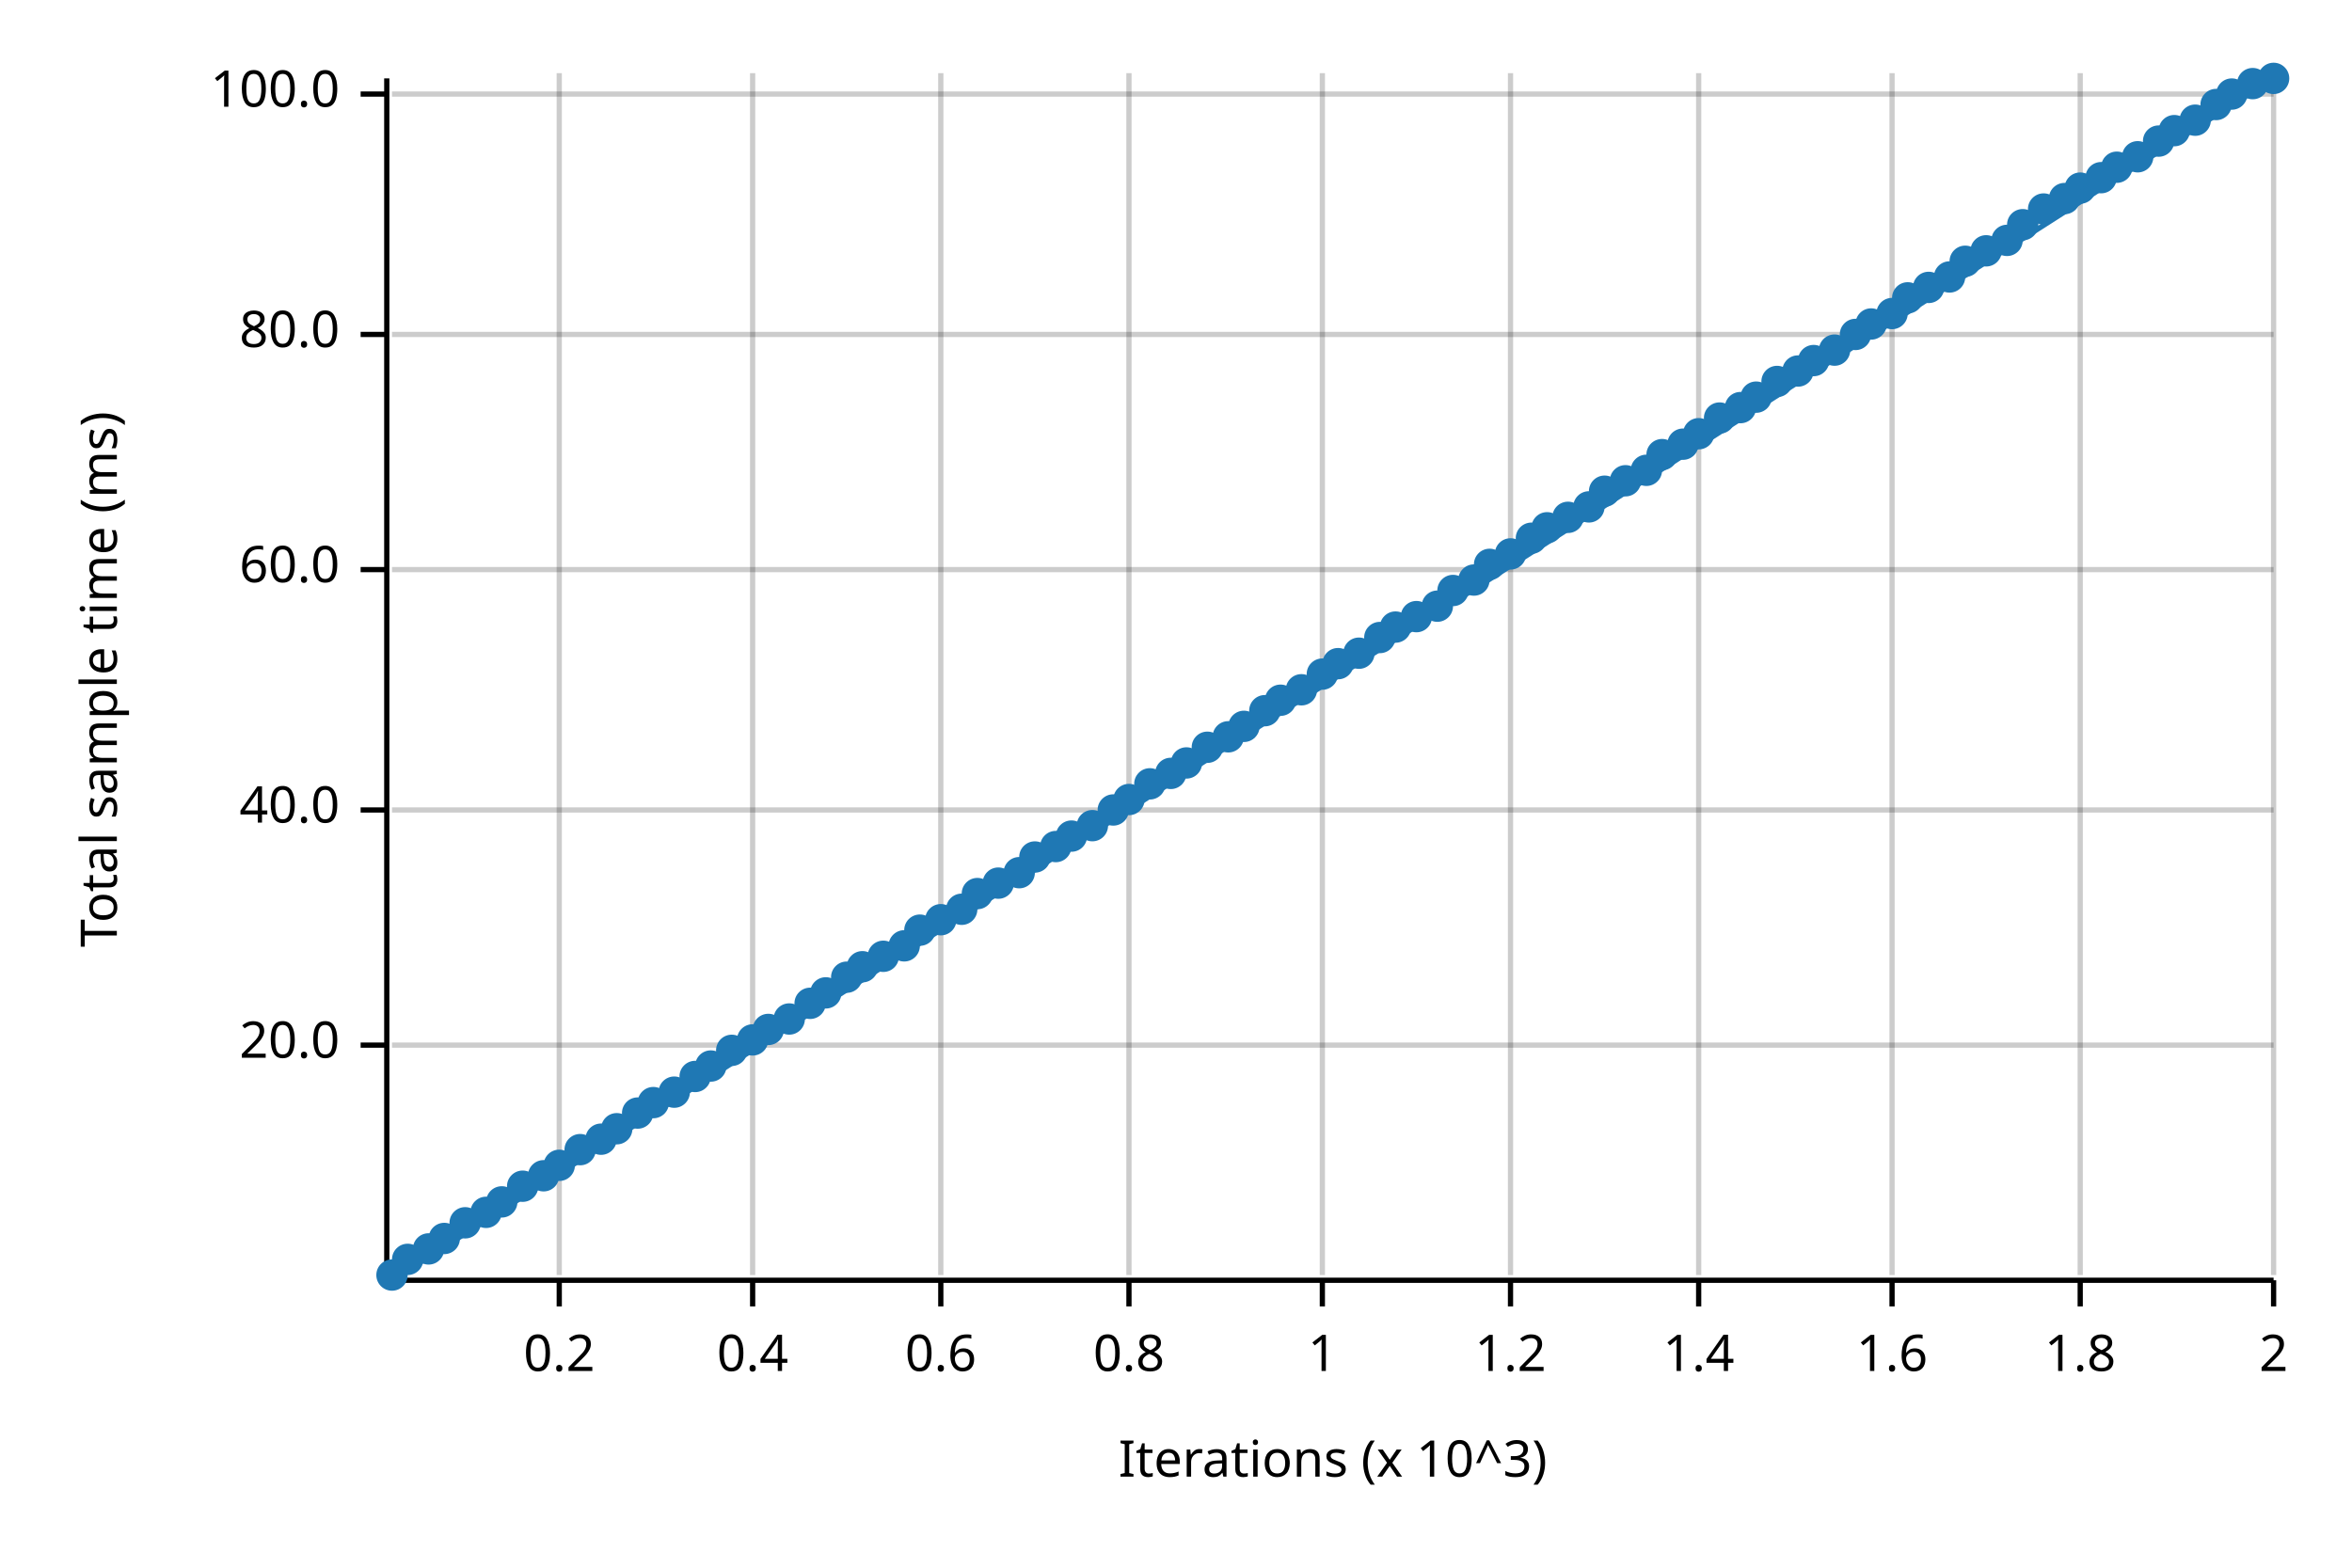
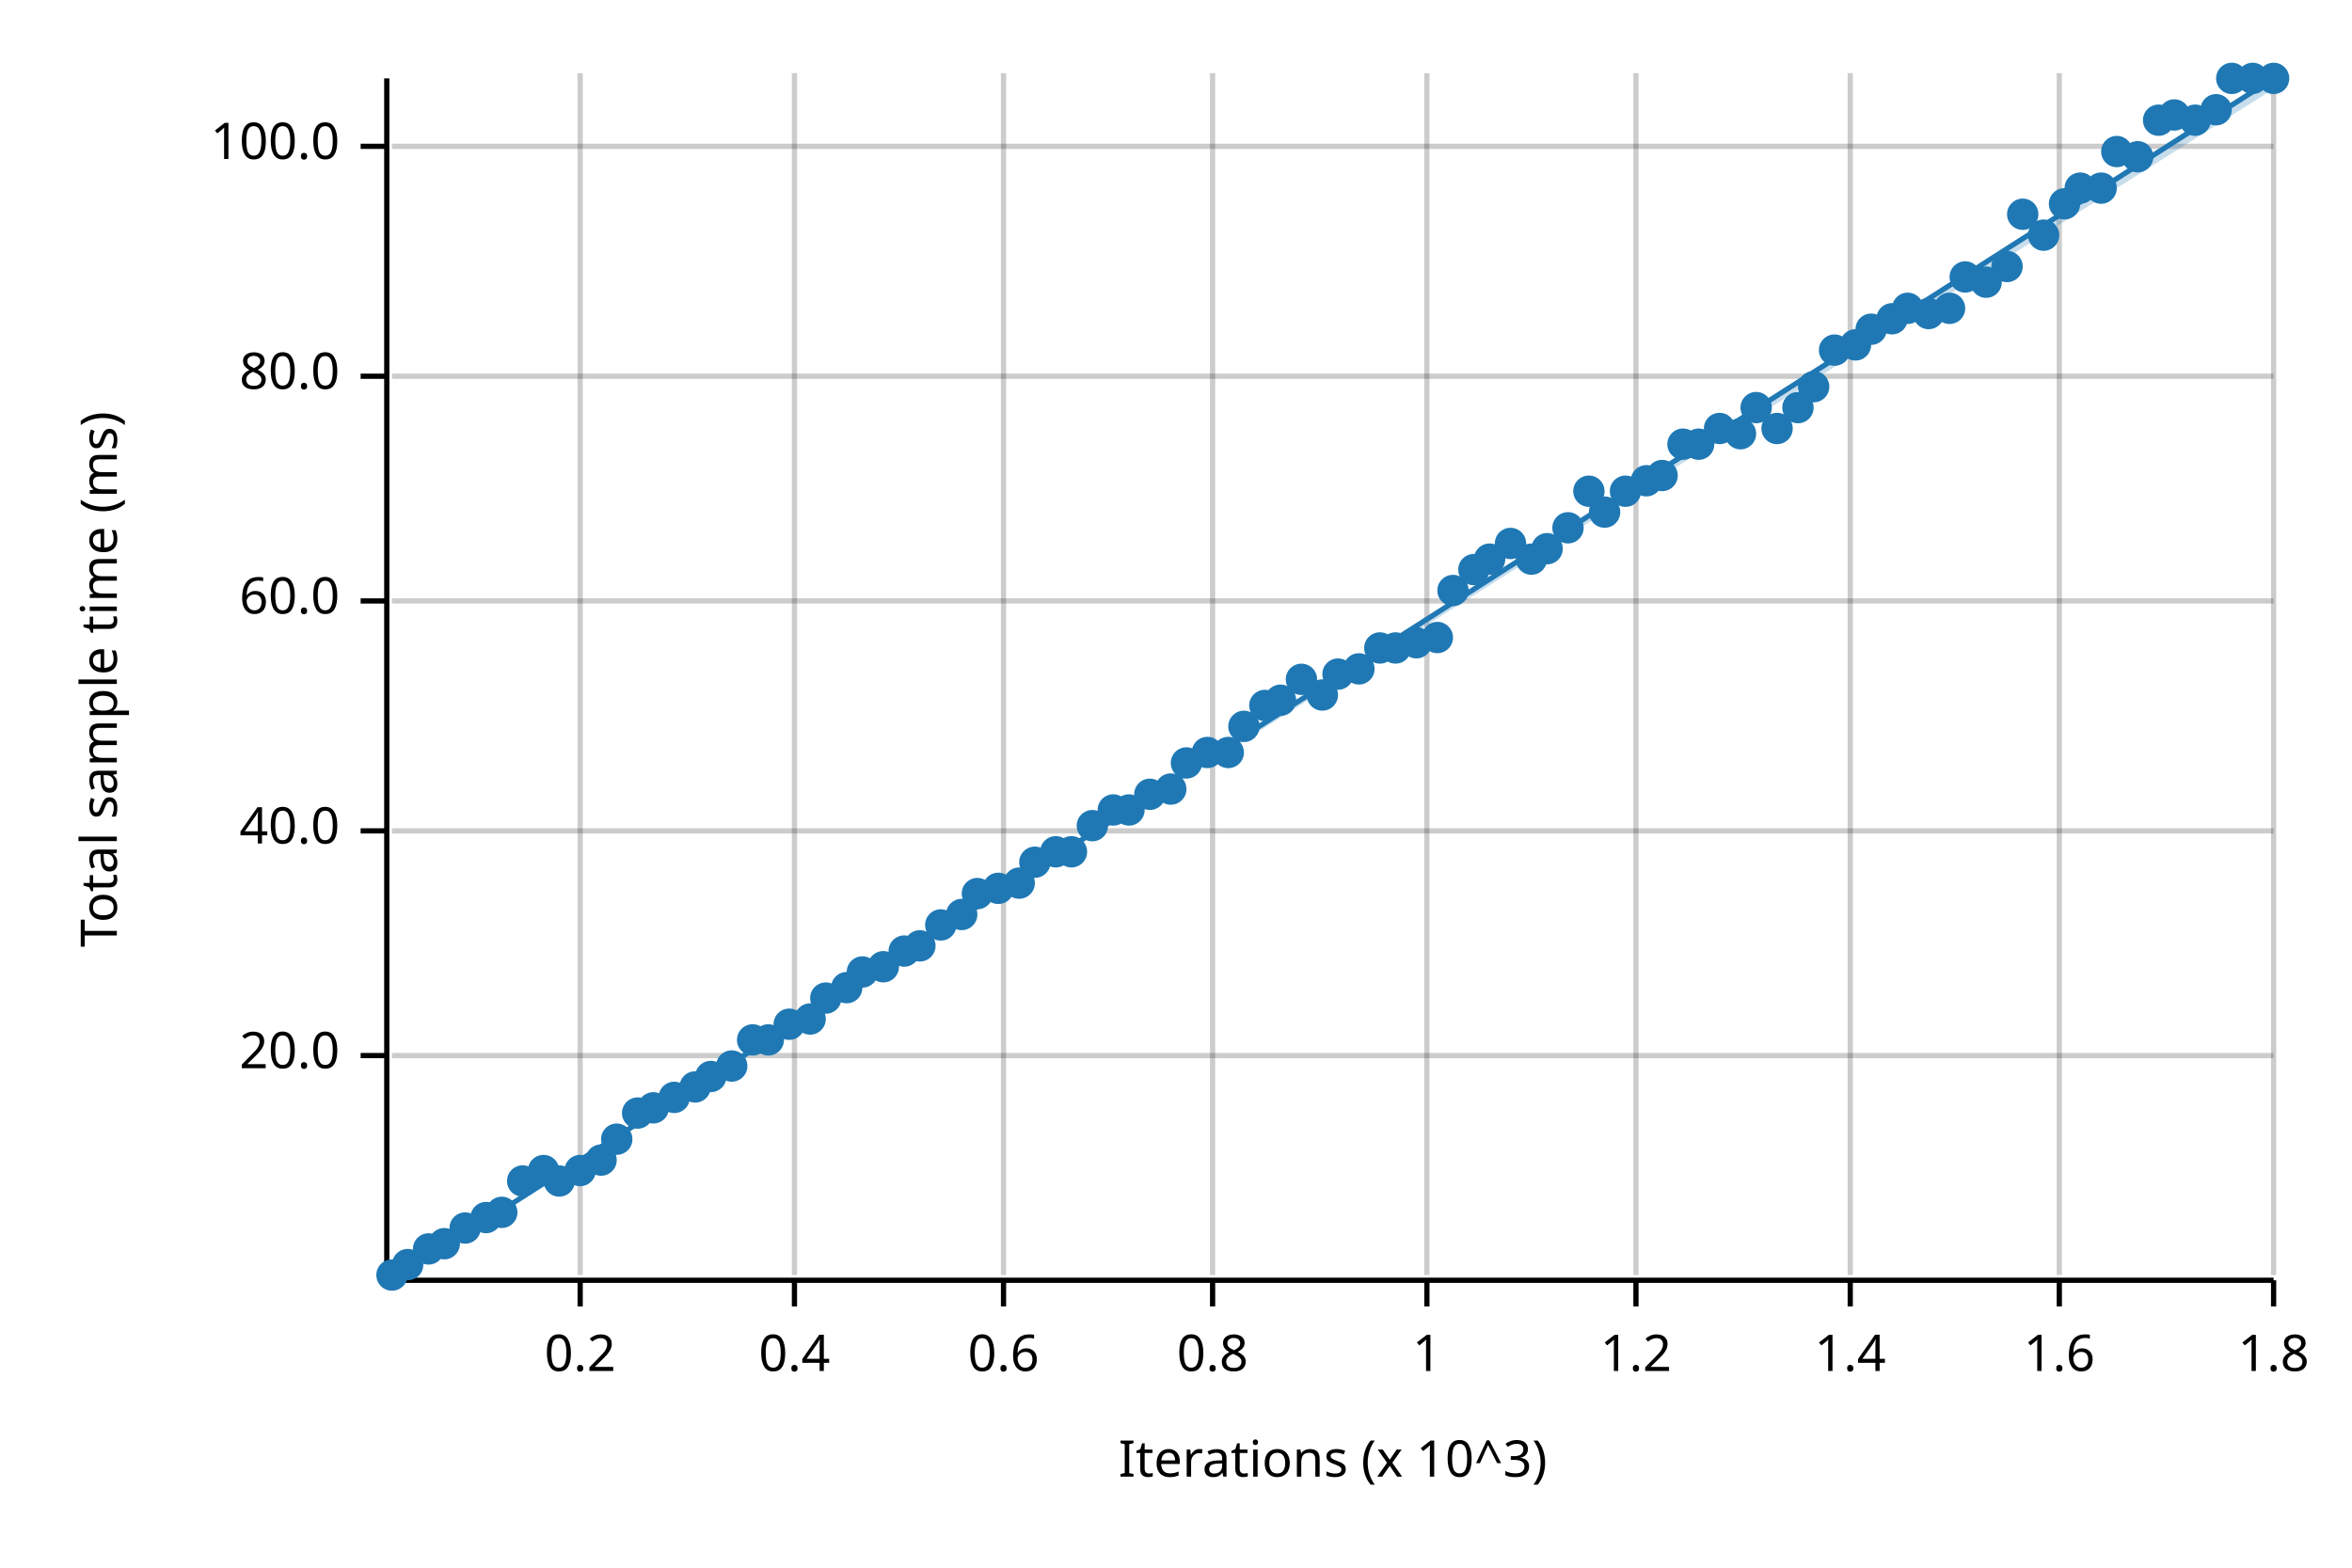
<svg xmlns="http://www.w3.org/2000/svg" width="450" height="300" viewBox="0 0 450 300">
  <text x="15" y="130" dy="0.76em" text-anchor="middle" font-family="sans-serif" font-size="9.677" opacity="1" fill="#000000" transform="rotate(270, 15, 130)">
Total sample time (ms)
</text>
  <text x="255" y="285" dy="-0.5ex" text-anchor="middle" font-family="sans-serif" font-size="9.677" opacity="1" fill="#000000">
Iterations (x 10^3)
</text>
-   <line opacity="0.2" stroke="#000000" stroke-width="1" x1="107" y1="244" x2="107" y2="14" />
-   <line opacity="0.2" stroke="#000000" stroke-width="1" x1="144" y1="244" x2="144" y2="14" />
-   <line opacity="0.2" stroke="#000000" stroke-width="1" x1="180" y1="244" x2="180" y2="14" />
-   <line opacity="0.2" stroke="#000000" stroke-width="1" x1="216" y1="244" x2="216" y2="14" />
-   <line opacity="0.2" stroke="#000000" stroke-width="1" x1="253" y1="244" x2="253" y2="14" />
-   <line opacity="0.2" stroke="#000000" stroke-width="1" x1="289" y1="244" x2="289" y2="14" />
-   <line opacity="0.2" stroke="#000000" stroke-width="1" x1="325" y1="244" x2="325" y2="14" />
-   <line opacity="0.2" stroke="#000000" stroke-width="1" x1="362" y1="244" x2="362" y2="14" />
-   <line opacity="0.2" stroke="#000000" stroke-width="1" x1="398" y1="244" x2="398" y2="14" />
+   <line opacity="0.2" stroke="#000000" stroke-width="1" x1="111" y1="244" x2="111" y2="14" />
+   <line opacity="0.2" stroke="#000000" stroke-width="1" x1="152" y1="244" x2="152" y2="14" />
+   <line opacity="0.2" stroke="#000000" stroke-width="1" x1="192" y1="244" x2="192" y2="14" />
+   <line opacity="0.2" stroke="#000000" stroke-width="1" x1="232" y1="244" x2="232" y2="14" />
+   <line opacity="0.2" stroke="#000000" stroke-width="1" x1="273" y1="244" x2="273" y2="14" />
+   <line opacity="0.2" stroke="#000000" stroke-width="1" x1="313" y1="244" x2="313" y2="14" />
+   <line opacity="0.2" stroke="#000000" stroke-width="1" x1="354" y1="244" x2="354" y2="14" />
+   <line opacity="0.2" stroke="#000000" stroke-width="1" x1="394" y1="244" x2="394" y2="14" />
  <line opacity="0.2" stroke="#000000" stroke-width="1" x1="435" y1="244" x2="435" y2="14" />
-   <line opacity="0.2" stroke="#000000" stroke-width="1" x1="75" y1="200" x2="435" y2="200" />
-   <line opacity="0.2" stroke="#000000" stroke-width="1" x1="75" y1="155" x2="435" y2="155" />
-   <line opacity="0.2" stroke="#000000" stroke-width="1" x1="75" y1="109" x2="435" y2="109" />
-   <line opacity="0.2" stroke="#000000" stroke-width="1" x1="75" y1="64" x2="435" y2="64" />
-   <line opacity="0.2" stroke="#000000" stroke-width="1" x1="75" y1="18" x2="435" y2="18" />
+   <line opacity="0.2" stroke="#000000" stroke-width="1" x1="75" y1="202" x2="435" y2="202" />
+   <line opacity="0.2" stroke="#000000" stroke-width="1" x1="75" y1="159" x2="435" y2="159" />
+   <line opacity="0.2" stroke="#000000" stroke-width="1" x1="75" y1="115" x2="435" y2="115" />
+   <line opacity="0.2" stroke="#000000" stroke-width="1" x1="75" y1="72" x2="435" y2="72" />
+   <line opacity="0.2" stroke="#000000" stroke-width="1" x1="75" y1="28" x2="435" y2="28" />
  <polyline fill="none" opacity="1" stroke="#000000" stroke-width="1" points="74,15 74,245 " />
-   <text x="65" y="200" dy="0.5ex" text-anchor="end" font-family="sans-serif" font-size="9.677" opacity="1" fill="#000000">
+   <text x="65" y="202" dy="0.5ex" text-anchor="end" font-family="sans-serif" font-size="9.677" opacity="1" fill="#000000">
20.0
</text>
-   <polyline fill="none" opacity="1" stroke="#000000" stroke-width="1" points="69,200 74,200 " />
-   <text x="65" y="155" dy="0.5ex" text-anchor="end" font-family="sans-serif" font-size="9.677" opacity="1" fill="#000000">
+   <polyline fill="none" opacity="1" stroke="#000000" stroke-width="1" points="69,202 74,202 " />
+   <text x="65" y="159" dy="0.5ex" text-anchor="end" font-family="sans-serif" font-size="9.677" opacity="1" fill="#000000">
40.0
</text>
-   <polyline fill="none" opacity="1" stroke="#000000" stroke-width="1" points="69,155 74,155 " />
-   <text x="65" y="109" dy="0.5ex" text-anchor="end" font-family="sans-serif" font-size="9.677" opacity="1" fill="#000000">
+   <polyline fill="none" opacity="1" stroke="#000000" stroke-width="1" points="69,159 74,159 " />
+   <text x="65" y="115" dy="0.5ex" text-anchor="end" font-family="sans-serif" font-size="9.677" opacity="1" fill="#000000">
60.0
</text>
-   <polyline fill="none" opacity="1" stroke="#000000" stroke-width="1" points="69,109 74,109 " />
-   <text x="65" y="64" dy="0.5ex" text-anchor="end" font-family="sans-serif" font-size="9.677" opacity="1" fill="#000000">
+   <polyline fill="none" opacity="1" stroke="#000000" stroke-width="1" points="69,115 74,115 " />
+   <text x="65" y="72" dy="0.5ex" text-anchor="end" font-family="sans-serif" font-size="9.677" opacity="1" fill="#000000">
80.0
</text>
-   <polyline fill="none" opacity="1" stroke="#000000" stroke-width="1" points="69,64 74,64 " />
-   <text x="65" y="18" dy="0.5ex" text-anchor="end" font-family="sans-serif" font-size="9.677" opacity="1" fill="#000000">
+   <polyline fill="none" opacity="1" stroke="#000000" stroke-width="1" points="69,72 74,72 " />
+   <text x="65" y="28" dy="0.5ex" text-anchor="end" font-family="sans-serif" font-size="9.677" opacity="1" fill="#000000">
100.0
</text>
-   <polyline fill="none" opacity="1" stroke="#000000" stroke-width="1" points="69,18 74,18 " />
+   <polyline fill="none" opacity="1" stroke="#000000" stroke-width="1" points="69,28 74,28 " />
  <polyline fill="none" opacity="1" stroke="#000000" stroke-width="1" points="75,245 435,245 " />
-   <text x="107" y="255" dy="0.76em" text-anchor="middle" font-family="sans-serif" font-size="9.677" opacity="1" fill="#000000">
+   <text x="111" y="255" dy="0.76em" text-anchor="middle" font-family="sans-serif" font-size="9.677" opacity="1" fill="#000000">
0.2
</text>
-   <polyline fill="none" opacity="1" stroke="#000000" stroke-width="1" points="107,245 107,250 " />
-   <text x="144" y="255" dy="0.76em" text-anchor="middle" font-family="sans-serif" font-size="9.677" opacity="1" fill="#000000">
+   <polyline fill="none" opacity="1" stroke="#000000" stroke-width="1" points="111,245 111,250 " />
+   <text x="152" y="255" dy="0.76em" text-anchor="middle" font-family="sans-serif" font-size="9.677" opacity="1" fill="#000000">
0.4
</text>
-   <polyline fill="none" opacity="1" stroke="#000000" stroke-width="1" points="144,245 144,250 " />
-   <text x="180" y="255" dy="0.76em" text-anchor="middle" font-family="sans-serif" font-size="9.677" opacity="1" fill="#000000">
+   <polyline fill="none" opacity="1" stroke="#000000" stroke-width="1" points="152,245 152,250 " />
+   <text x="192" y="255" dy="0.76em" text-anchor="middle" font-family="sans-serif" font-size="9.677" opacity="1" fill="#000000">
0.6
</text>
-   <polyline fill="none" opacity="1" stroke="#000000" stroke-width="1" points="180,245 180,250 " />
-   <text x="216" y="255" dy="0.76em" text-anchor="middle" font-family="sans-serif" font-size="9.677" opacity="1" fill="#000000">
+   <polyline fill="none" opacity="1" stroke="#000000" stroke-width="1" points="192,245 192,250 " />
+   <text x="232" y="255" dy="0.76em" text-anchor="middle" font-family="sans-serif" font-size="9.677" opacity="1" fill="#000000">
0.8
</text>
-   <polyline fill="none" opacity="1" stroke="#000000" stroke-width="1" points="216,245 216,250 " />
-   <text x="253" y="255" dy="0.76em" text-anchor="middle" font-family="sans-serif" font-size="9.677" opacity="1" fill="#000000">
+   <polyline fill="none" opacity="1" stroke="#000000" stroke-width="1" points="232,245 232,250 " />
+   <text x="273" y="255" dy="0.76em" text-anchor="middle" font-family="sans-serif" font-size="9.677" opacity="1" fill="#000000">
1
</text>
-   <polyline fill="none" opacity="1" stroke="#000000" stroke-width="1" points="253,245 253,250 " />
-   <text x="289" y="255" dy="0.76em" text-anchor="middle" font-family="sans-serif" font-size="9.677" opacity="1" fill="#000000">
+   <polyline fill="none" opacity="1" stroke="#000000" stroke-width="1" points="273,245 273,250 " />
+   <text x="313" y="255" dy="0.76em" text-anchor="middle" font-family="sans-serif" font-size="9.677" opacity="1" fill="#000000">
1.2
</text>
-   <polyline fill="none" opacity="1" stroke="#000000" stroke-width="1" points="289,245 289,250 " />
-   <text x="325" y="255" dy="0.76em" text-anchor="middle" font-family="sans-serif" font-size="9.677" opacity="1" fill="#000000">
+   <polyline fill="none" opacity="1" stroke="#000000" stroke-width="1" points="313,245 313,250 " />
+   <text x="354" y="255" dy="0.76em" text-anchor="middle" font-family="sans-serif" font-size="9.677" opacity="1" fill="#000000">
1.4
</text>
-   <polyline fill="none" opacity="1" stroke="#000000" stroke-width="1" points="325,245 325,250 " />
-   <text x="362" y="255" dy="0.76em" text-anchor="middle" font-family="sans-serif" font-size="9.677" opacity="1" fill="#000000">
+   <polyline fill="none" opacity="1" stroke="#000000" stroke-width="1" points="354,245 354,250 " />
+   <text x="394" y="255" dy="0.76em" text-anchor="middle" font-family="sans-serif" font-size="9.677" opacity="1" fill="#000000">
1.6
</text>
-   <polyline fill="none" opacity="1" stroke="#000000" stroke-width="1" points="362,245 362,250 " />
-   <text x="398" y="255" dy="0.76em" text-anchor="middle" font-family="sans-serif" font-size="9.677" opacity="1" fill="#000000">
+   <polyline fill="none" opacity="1" stroke="#000000" stroke-width="1" points="394,245 394,250 " />
+   <text x="435" y="255" dy="0.76em" text-anchor="middle" font-family="sans-serif" font-size="9.677" opacity="1" fill="#000000">
1.8
- </text>
-   <polyline fill="none" opacity="1" stroke="#000000" stroke-width="1" points="398,245 398,250 " />
-   <text x="435" y="255" dy="0.76em" text-anchor="middle" font-family="sans-serif" font-size="9.677" opacity="1" fill="#000000">
- 2
</text>
  <polyline fill="none" opacity="1" stroke="#000000" stroke-width="1" points="435,245 435,250 " />
  <circle cx="75" cy="244" r="3" opacity="1" fill="#1F78B4" stroke="none" stroke-width="1" />
-   <circle cx="78" cy="241" r="3" opacity="1" fill="#1F78B4" stroke="none" stroke-width="1" />
+   <circle cx="78" cy="242" r="3" opacity="1" fill="#1F78B4" stroke="none" stroke-width="1" />
  <circle cx="82" cy="239" r="3" opacity="1" fill="#1F78B4" stroke="none" stroke-width="1" />
-   <circle cx="85" cy="237" r="3" opacity="1" fill="#1F78B4" stroke="none" stroke-width="1" />
-   <circle cx="89" cy="234" r="3" opacity="1" fill="#1F78B4" stroke="none" stroke-width="1" />
-   <circle cx="93" cy="232" r="3" opacity="1" fill="#1F78B4" stroke="none" stroke-width="1" />
-   <circle cx="96" cy="230" r="3" opacity="1" fill="#1F78B4" stroke="none" stroke-width="1" />
-   <circle cx="100" cy="227" r="3" opacity="1" fill="#1F78B4" stroke="none" stroke-width="1" />
-   <circle cx="104" cy="225" r="3" opacity="1" fill="#1F78B4" stroke="none" stroke-width="1" />
-   <circle cx="107" cy="223" r="3" opacity="1" fill="#1F78B4" stroke="none" stroke-width="1" />
-   <circle cx="111" cy="220" r="3" opacity="1" fill="#1F78B4" stroke="none" stroke-width="1" />
-   <circle cx="115" cy="218" r="3" opacity="1" fill="#1F78B4" stroke="none" stroke-width="1" />
-   <circle cx="118" cy="216" r="3" opacity="1" fill="#1F78B4" stroke="none" stroke-width="1" />
+   <circle cx="85" cy="238" r="3" opacity="1" fill="#1F78B4" stroke="none" stroke-width="1" />
+   <circle cx="89" cy="235" r="3" opacity="1" fill="#1F78B4" stroke="none" stroke-width="1" />
+   <circle cx="93" cy="233" r="3" opacity="1" fill="#1F78B4" stroke="none" stroke-width="1" />
+   <circle cx="96" cy="232" r="3" opacity="1" fill="#1F78B4" stroke="none" stroke-width="1" />
+   <circle cx="100" cy="226" r="3" opacity="1" fill="#1F78B4" stroke="none" stroke-width="1" />
+   <circle cx="104" cy="224" r="3" opacity="1" fill="#1F78B4" stroke="none" stroke-width="1" />
+   <circle cx="107" cy="226" r="3" opacity="1" fill="#1F78B4" stroke="none" stroke-width="1" />
+   <circle cx="111" cy="224" r="3" opacity="1" fill="#1F78B4" stroke="none" stroke-width="1" />
+   <circle cx="115" cy="222" r="3" opacity="1" fill="#1F78B4" stroke="none" stroke-width="1" />
+   <circle cx="118" cy="218" r="3" opacity="1" fill="#1F78B4" stroke="none" stroke-width="1" />
  <circle cx="122" cy="213" r="3" opacity="1" fill="#1F78B4" stroke="none" stroke-width="1" />
-   <circle cx="125" cy="211" r="3" opacity="1" fill="#1F78B4" stroke="none" stroke-width="1" />
-   <circle cx="129" cy="209" r="3" opacity="1" fill="#1F78B4" stroke="none" stroke-width="1" />
-   <circle cx="133" cy="206" r="3" opacity="1" fill="#1F78B4" stroke="none" stroke-width="1" />
-   <circle cx="136" cy="204" r="3" opacity="1" fill="#1F78B4" stroke="none" stroke-width="1" />
-   <circle cx="140" cy="201" r="3" opacity="1" fill="#1F78B4" stroke="none" stroke-width="1" />
+   <circle cx="125" cy="212" r="3" opacity="1" fill="#1F78B4" stroke="none" stroke-width="1" />
+   <circle cx="129" cy="210" r="3" opacity="1" fill="#1F78B4" stroke="none" stroke-width="1" />
+   <circle cx="133" cy="208" r="3" opacity="1" fill="#1F78B4" stroke="none" stroke-width="1" />
+   <circle cx="136" cy="206" r="3" opacity="1" fill="#1F78B4" stroke="none" stroke-width="1" />
+   <circle cx="140" cy="204" r="3" opacity="1" fill="#1F78B4" stroke="none" stroke-width="1" />
  <circle cx="144" cy="199" r="3" opacity="1" fill="#1F78B4" stroke="none" stroke-width="1" />
-   <circle cx="147" cy="197" r="3" opacity="1" fill="#1F78B4" stroke="none" stroke-width="1" />
-   <circle cx="151" cy="195" r="3" opacity="1" fill="#1F78B4" stroke="none" stroke-width="1" />
-   <circle cx="155" cy="192" r="3" opacity="1" fill="#1F78B4" stroke="none" stroke-width="1" />
-   <circle cx="158" cy="190" r="3" opacity="1" fill="#1F78B4" stroke="none" stroke-width="1" />
-   <circle cx="162" cy="187" r="3" opacity="1" fill="#1F78B4" stroke="none" stroke-width="1" />
-   <circle cx="165" cy="185" r="3" opacity="1" fill="#1F78B4" stroke="none" stroke-width="1" />
-   <circle cx="169" cy="183" r="3" opacity="1" fill="#1F78B4" stroke="none" stroke-width="1" />
-   <circle cx="173" cy="181" r="3" opacity="1" fill="#1F78B4" stroke="none" stroke-width="1" />
-   <circle cx="176" cy="178" r="3" opacity="1" fill="#1F78B4" stroke="none" stroke-width="1" />
-   <circle cx="180" cy="176" r="3" opacity="1" fill="#1F78B4" stroke="none" stroke-width="1" />
-   <circle cx="184" cy="174" r="3" opacity="1" fill="#1F78B4" stroke="none" stroke-width="1" />
+   <circle cx="147" cy="199" r="3" opacity="1" fill="#1F78B4" stroke="none" stroke-width="1" />
+   <circle cx="151" cy="196" r="3" opacity="1" fill="#1F78B4" stroke="none" stroke-width="1" />
+   <circle cx="155" cy="195" r="3" opacity="1" fill="#1F78B4" stroke="none" stroke-width="1" />
+   <circle cx="158" cy="191" r="3" opacity="1" fill="#1F78B4" stroke="none" stroke-width="1" />
+   <circle cx="162" cy="189" r="3" opacity="1" fill="#1F78B4" stroke="none" stroke-width="1" />
+   <circle cx="165" cy="186" r="3" opacity="1" fill="#1F78B4" stroke="none" stroke-width="1" />
+   <circle cx="169" cy="185" r="3" opacity="1" fill="#1F78B4" stroke="none" stroke-width="1" />
+   <circle cx="173" cy="182" r="3" opacity="1" fill="#1F78B4" stroke="none" stroke-width="1" />
+   <circle cx="176" cy="181" r="3" opacity="1" fill="#1F78B4" stroke="none" stroke-width="1" />
+   <circle cx="180" cy="177" r="3" opacity="1" fill="#1F78B4" stroke="none" stroke-width="1" />
+   <circle cx="184" cy="175" r="3" opacity="1" fill="#1F78B4" stroke="none" stroke-width="1" />
  <circle cx="187" cy="171" r="3" opacity="1" fill="#1F78B4" stroke="none" stroke-width="1" />
-   <circle cx="191" cy="169" r="3" opacity="1" fill="#1F78B4" stroke="none" stroke-width="1" />
-   <circle cx="195" cy="167" r="3" opacity="1" fill="#1F78B4" stroke="none" stroke-width="1" />
-   <circle cx="198" cy="164" r="3" opacity="1" fill="#1F78B4" stroke="none" stroke-width="1" />
-   <circle cx="202" cy="162" r="3" opacity="1" fill="#1F78B4" stroke="none" stroke-width="1" />
-   <circle cx="205" cy="160" r="3" opacity="1" fill="#1F78B4" stroke="none" stroke-width="1" />
+   <circle cx="191" cy="170" r="3" opacity="1" fill="#1F78B4" stroke="none" stroke-width="1" />
+   <circle cx="195" cy="169" r="3" opacity="1" fill="#1F78B4" stroke="none" stroke-width="1" />
+   <circle cx="198" cy="165" r="3" opacity="1" fill="#1F78B4" stroke="none" stroke-width="1" />
+   <circle cx="202" cy="163" r="3" opacity="1" fill="#1F78B4" stroke="none" stroke-width="1" />
+   <circle cx="205" cy="163" r="3" opacity="1" fill="#1F78B4" stroke="none" stroke-width="1" />
  <circle cx="209" cy="158" r="3" opacity="1" fill="#1F78B4" stroke="none" stroke-width="1" />
  <circle cx="213" cy="155" r="3" opacity="1" fill="#1F78B4" stroke="none" stroke-width="1" />
-   <circle cx="216" cy="153" r="3" opacity="1" fill="#1F78B4" stroke="none" stroke-width="1" />
-   <circle cx="220" cy="150" r="3" opacity="1" fill="#1F78B4" stroke="none" stroke-width="1" />
-   <circle cx="224" cy="148" r="3" opacity="1" fill="#1F78B4" stroke="none" stroke-width="1" />
+   <circle cx="216" cy="155" r="3" opacity="1" fill="#1F78B4" stroke="none" stroke-width="1" />
+   <circle cx="220" cy="152" r="3" opacity="1" fill="#1F78B4" stroke="none" stroke-width="1" />
+   <circle cx="224" cy="151" r="3" opacity="1" fill="#1F78B4" stroke="none" stroke-width="1" />
  <circle cx="227" cy="146" r="3" opacity="1" fill="#1F78B4" stroke="none" stroke-width="1" />
-   <circle cx="231" cy="143" r="3" opacity="1" fill="#1F78B4" stroke="none" stroke-width="1" />
-   <circle cx="235" cy="141" r="3" opacity="1" fill="#1F78B4" stroke="none" stroke-width="1" />
+   <circle cx="231" cy="144" r="3" opacity="1" fill="#1F78B4" stroke="none" stroke-width="1" />
+   <circle cx="235" cy="144" r="3" opacity="1" fill="#1F78B4" stroke="none" stroke-width="1" />
  <circle cx="238" cy="139" r="3" opacity="1" fill="#1F78B4" stroke="none" stroke-width="1" />
-   <circle cx="242" cy="136" r="3" opacity="1" fill="#1F78B4" stroke="none" stroke-width="1" />
+   <circle cx="242" cy="135" r="3" opacity="1" fill="#1F78B4" stroke="none" stroke-width="1" />
  <circle cx="245" cy="134" r="3" opacity="1" fill="#1F78B4" stroke="none" stroke-width="1" />
-   <circle cx="249" cy="132" r="3" opacity="1" fill="#1F78B4" stroke="none" stroke-width="1" />
-   <circle cx="253" cy="129" r="3" opacity="1" fill="#1F78B4" stroke="none" stroke-width="1" />
-   <circle cx="256" cy="127" r="3" opacity="1" fill="#1F78B4" stroke="none" stroke-width="1" />
-   <circle cx="260" cy="125" r="3" opacity="1" fill="#1F78B4" stroke="none" stroke-width="1" />
-   <circle cx="264" cy="122" r="3" opacity="1" fill="#1F78B4" stroke="none" stroke-width="1" />
-   <circle cx="267" cy="120" r="3" opacity="1" fill="#1F78B4" stroke="none" stroke-width="1" />
-   <circle cx="271" cy="118" r="3" opacity="1" fill="#1F78B4" stroke="none" stroke-width="1" />
-   <circle cx="275" cy="116" r="3" opacity="1" fill="#1F78B4" stroke="none" stroke-width="1" />
+   <circle cx="249" cy="130" r="3" opacity="1" fill="#1F78B4" stroke="none" stroke-width="1" />
+   <circle cx="253" cy="133" r="3" opacity="1" fill="#1F78B4" stroke="none" stroke-width="1" />
+   <circle cx="256" cy="129" r="3" opacity="1" fill="#1F78B4" stroke="none" stroke-width="1" />
+   <circle cx="260" cy="128" r="3" opacity="1" fill="#1F78B4" stroke="none" stroke-width="1" />
+   <circle cx="264" cy="124" r="3" opacity="1" fill="#1F78B4" stroke="none" stroke-width="1" />
+   <circle cx="267" cy="124" r="3" opacity="1" fill="#1F78B4" stroke="none" stroke-width="1" />
+   <circle cx="271" cy="123" r="3" opacity="1" fill="#1F78B4" stroke="none" stroke-width="1" />
+   <circle cx="275" cy="122" r="3" opacity="1" fill="#1F78B4" stroke="none" stroke-width="1" />
  <circle cx="278" cy="113" r="3" opacity="1" fill="#1F78B4" stroke="none" stroke-width="1" />
-   <circle cx="282" cy="111" r="3" opacity="1" fill="#1F78B4" stroke="none" stroke-width="1" />
-   <circle cx="285" cy="108" r="3" opacity="1" fill="#1F78B4" stroke="none" stroke-width="1" />
-   <circle cx="289" cy="106" r="3" opacity="1" fill="#1F78B4" stroke="none" stroke-width="1" />
-   <circle cx="293" cy="103" r="3" opacity="1" fill="#1F78B4" stroke="none" stroke-width="1" />
-   <circle cx="296" cy="101" r="3" opacity="1" fill="#1F78B4" stroke="none" stroke-width="1" />
-   <circle cx="300" cy="99" r="3" opacity="1" fill="#1F78B4" stroke="none" stroke-width="1" />
-   <circle cx="304" cy="97" r="3" opacity="1" fill="#1F78B4" stroke="none" stroke-width="1" />
-   <circle cx="307" cy="94" r="3" opacity="1" fill="#1F78B4" stroke="none" stroke-width="1" />
-   <circle cx="311" cy="92" r="3" opacity="1" fill="#1F78B4" stroke="none" stroke-width="1" />
-   <circle cx="315" cy="90" r="3" opacity="1" fill="#1F78B4" stroke="none" stroke-width="1" />
-   <circle cx="318" cy="87" r="3" opacity="1" fill="#1F78B4" stroke="none" stroke-width="1" />
+   <circle cx="282" cy="109" r="3" opacity="1" fill="#1F78B4" stroke="none" stroke-width="1" />
+   <circle cx="285" cy="107" r="3" opacity="1" fill="#1F78B4" stroke="none" stroke-width="1" />
+   <circle cx="289" cy="104" r="3" opacity="1" fill="#1F78B4" stroke="none" stroke-width="1" />
+   <circle cx="293" cy="107" r="3" opacity="1" fill="#1F78B4" stroke="none" stroke-width="1" />
+   <circle cx="296" cy="105" r="3" opacity="1" fill="#1F78B4" stroke="none" stroke-width="1" />
+   <circle cx="300" cy="101" r="3" opacity="1" fill="#1F78B4" stroke="none" stroke-width="1" />
+   <circle cx="304" cy="94" r="3" opacity="1" fill="#1F78B4" stroke="none" stroke-width="1" />
+   <circle cx="307" cy="98" r="3" opacity="1" fill="#1F78B4" stroke="none" stroke-width="1" />
+   <circle cx="311" cy="94" r="3" opacity="1" fill="#1F78B4" stroke="none" stroke-width="1" />
+   <circle cx="315" cy="92" r="3" opacity="1" fill="#1F78B4" stroke="none" stroke-width="1" />
+   <circle cx="318" cy="91" r="3" opacity="1" fill="#1F78B4" stroke="none" stroke-width="1" />
  <circle cx="322" cy="85" r="3" opacity="1" fill="#1F78B4" stroke="none" stroke-width="1" />
-   <circle cx="325" cy="83" r="3" opacity="1" fill="#1F78B4" stroke="none" stroke-width="1" />
-   <circle cx="329" cy="80" r="3" opacity="1" fill="#1F78B4" stroke="none" stroke-width="1" />
-   <circle cx="333" cy="78" r="3" opacity="1" fill="#1F78B4" stroke="none" stroke-width="1" />
-   <circle cx="336" cy="76" r="3" opacity="1" fill="#1F78B4" stroke="none" stroke-width="1" />
-   <circle cx="340" cy="73" r="3" opacity="1" fill="#1F78B4" stroke="none" stroke-width="1" />
-   <circle cx="344" cy="71" r="3" opacity="1" fill="#1F78B4" stroke="none" stroke-width="1" />
-   <circle cx="347" cy="69" r="3" opacity="1" fill="#1F78B4" stroke="none" stroke-width="1" />
+   <circle cx="325" cy="85" r="3" opacity="1" fill="#1F78B4" stroke="none" stroke-width="1" />
+   <circle cx="329" cy="82" r="3" opacity="1" fill="#1F78B4" stroke="none" stroke-width="1" />
+   <circle cx="333" cy="83" r="3" opacity="1" fill="#1F78B4" stroke="none" stroke-width="1" />
+   <circle cx="336" cy="78" r="3" opacity="1" fill="#1F78B4" stroke="none" stroke-width="1" />
+   <circle cx="340" cy="82" r="3" opacity="1" fill="#1F78B4" stroke="none" stroke-width="1" />
+   <circle cx="344" cy="78" r="3" opacity="1" fill="#1F78B4" stroke="none" stroke-width="1" />
+   <circle cx="347" cy="74" r="3" opacity="1" fill="#1F78B4" stroke="none" stroke-width="1" />
  <circle cx="351" cy="67" r="3" opacity="1" fill="#1F78B4" stroke="none" stroke-width="1" />
-   <circle cx="355" cy="64" r="3" opacity="1" fill="#1F78B4" stroke="none" stroke-width="1" />
-   <circle cx="358" cy="62" r="3" opacity="1" fill="#1F78B4" stroke="none" stroke-width="1" />
-   <circle cx="362" cy="60" r="3" opacity="1" fill="#1F78B4" stroke="none" stroke-width="1" />
-   <circle cx="365" cy="57" r="3" opacity="1" fill="#1F78B4" stroke="none" stroke-width="1" />
-   <circle cx="369" cy="55" r="3" opacity="1" fill="#1F78B4" stroke="none" stroke-width="1" />
-   <circle cx="373" cy="53" r="3" opacity="1" fill="#1F78B4" stroke="none" stroke-width="1" />
-   <circle cx="376" cy="50" r="3" opacity="1" fill="#1F78B4" stroke="none" stroke-width="1" />
-   <circle cx="380" cy="48" r="3" opacity="1" fill="#1F78B4" stroke="none" stroke-width="1" />
-   <circle cx="384" cy="46" r="3" opacity="1" fill="#1F78B4" stroke="none" stroke-width="1" />
-   <circle cx="387" cy="43" r="3" opacity="1" fill="#1F78B4" stroke="none" stroke-width="1" />
-   <circle cx="391" cy="40" r="3" opacity="1" fill="#1F78B4" stroke="none" stroke-width="1" />
-   <circle cx="395" cy="38" r="3" opacity="1" fill="#1F78B4" stroke="none" stroke-width="1" />
+   <circle cx="355" cy="66" r="3" opacity="1" fill="#1F78B4" stroke="none" stroke-width="1" />
+   <circle cx="358" cy="63" r="3" opacity="1" fill="#1F78B4" stroke="none" stroke-width="1" />
+   <circle cx="362" cy="61" r="3" opacity="1" fill="#1F78B4" stroke="none" stroke-width="1" />
+   <circle cx="365" cy="59" r="3" opacity="1" fill="#1F78B4" stroke="none" stroke-width="1" />
+   <circle cx="369" cy="60" r="3" opacity="1" fill="#1F78B4" stroke="none" stroke-width="1" />
+   <circle cx="373" cy="59" r="3" opacity="1" fill="#1F78B4" stroke="none" stroke-width="1" />
+   <circle cx="376" cy="53" r="3" opacity="1" fill="#1F78B4" stroke="none" stroke-width="1" />
+   <circle cx="380" cy="54" r="3" opacity="1" fill="#1F78B4" stroke="none" stroke-width="1" />
+   <circle cx="384" cy="51" r="3" opacity="1" fill="#1F78B4" stroke="none" stroke-width="1" />
+   <circle cx="387" cy="41" r="3" opacity="1" fill="#1F78B4" stroke="none" stroke-width="1" />
+   <circle cx="391" cy="45" r="3" opacity="1" fill="#1F78B4" stroke="none" stroke-width="1" />
+   <circle cx="395" cy="39" r="3" opacity="1" fill="#1F78B4" stroke="none" stroke-width="1" />
  <circle cx="398" cy="36" r="3" opacity="1" fill="#1F78B4" stroke="none" stroke-width="1" />
-   <circle cx="402" cy="34" r="3" opacity="1" fill="#1F78B4" stroke="none" stroke-width="1" />
-   <circle cx="405" cy="32" r="3" opacity="1" fill="#1F78B4" stroke="none" stroke-width="1" />
+   <circle cx="402" cy="36" r="3" opacity="1" fill="#1F78B4" stroke="none" stroke-width="1" />
+   <circle cx="405" cy="29" r="3" opacity="1" fill="#1F78B4" stroke="none" stroke-width="1" />
  <circle cx="409" cy="30" r="3" opacity="1" fill="#1F78B4" stroke="none" stroke-width="1" />
-   <circle cx="413" cy="27" r="3" opacity="1" fill="#1F78B4" stroke="none" stroke-width="1" />
-   <circle cx="416" cy="25" r="3" opacity="1" fill="#1F78B4" stroke="none" stroke-width="1" />
+   <circle cx="413" cy="23" r="3" opacity="1" fill="#1F78B4" stroke="none" stroke-width="1" />
+   <circle cx="416" cy="22" r="3" opacity="1" fill="#1F78B4" stroke="none" stroke-width="1" />
  <circle cx="420" cy="23" r="3" opacity="1" fill="#1F78B4" stroke="none" stroke-width="1" />
-   <circle cx="424" cy="20" r="3" opacity="1" fill="#1F78B4" stroke="none" stroke-width="1" />
-   <circle cx="427" cy="18" r="3" opacity="1" fill="#1F78B4" stroke="none" stroke-width="1" />
-   <circle cx="431" cy="16" r="3" opacity="1" fill="#1F78B4" stroke="none" stroke-width="1" />
+   <circle cx="424" cy="21" r="3" opacity="1" fill="#1F78B4" stroke="none" stroke-width="1" />
+   <circle cx="427" cy="15" r="3" opacity="1" fill="#1F78B4" stroke="none" stroke-width="1" />
+   <circle cx="431" cy="15" r="3" opacity="1" fill="#1F78B4" stroke="none" stroke-width="1" />
  <circle cx="435" cy="15" r="3" opacity="1" fill="#1F78B4" stroke="none" stroke-width="1" />
  <polyline fill="none" opacity="1" stroke="#1F78B4" stroke-width="1" points="75,245 435,15 " />
-   <polygon opacity="0.25" fill="#1F78B4" points="75,245 435,15 435,15 " />
+   <polygon opacity="0.25" fill="#1F78B4" points="75,245 435,17 435,15 " />
</svg>
